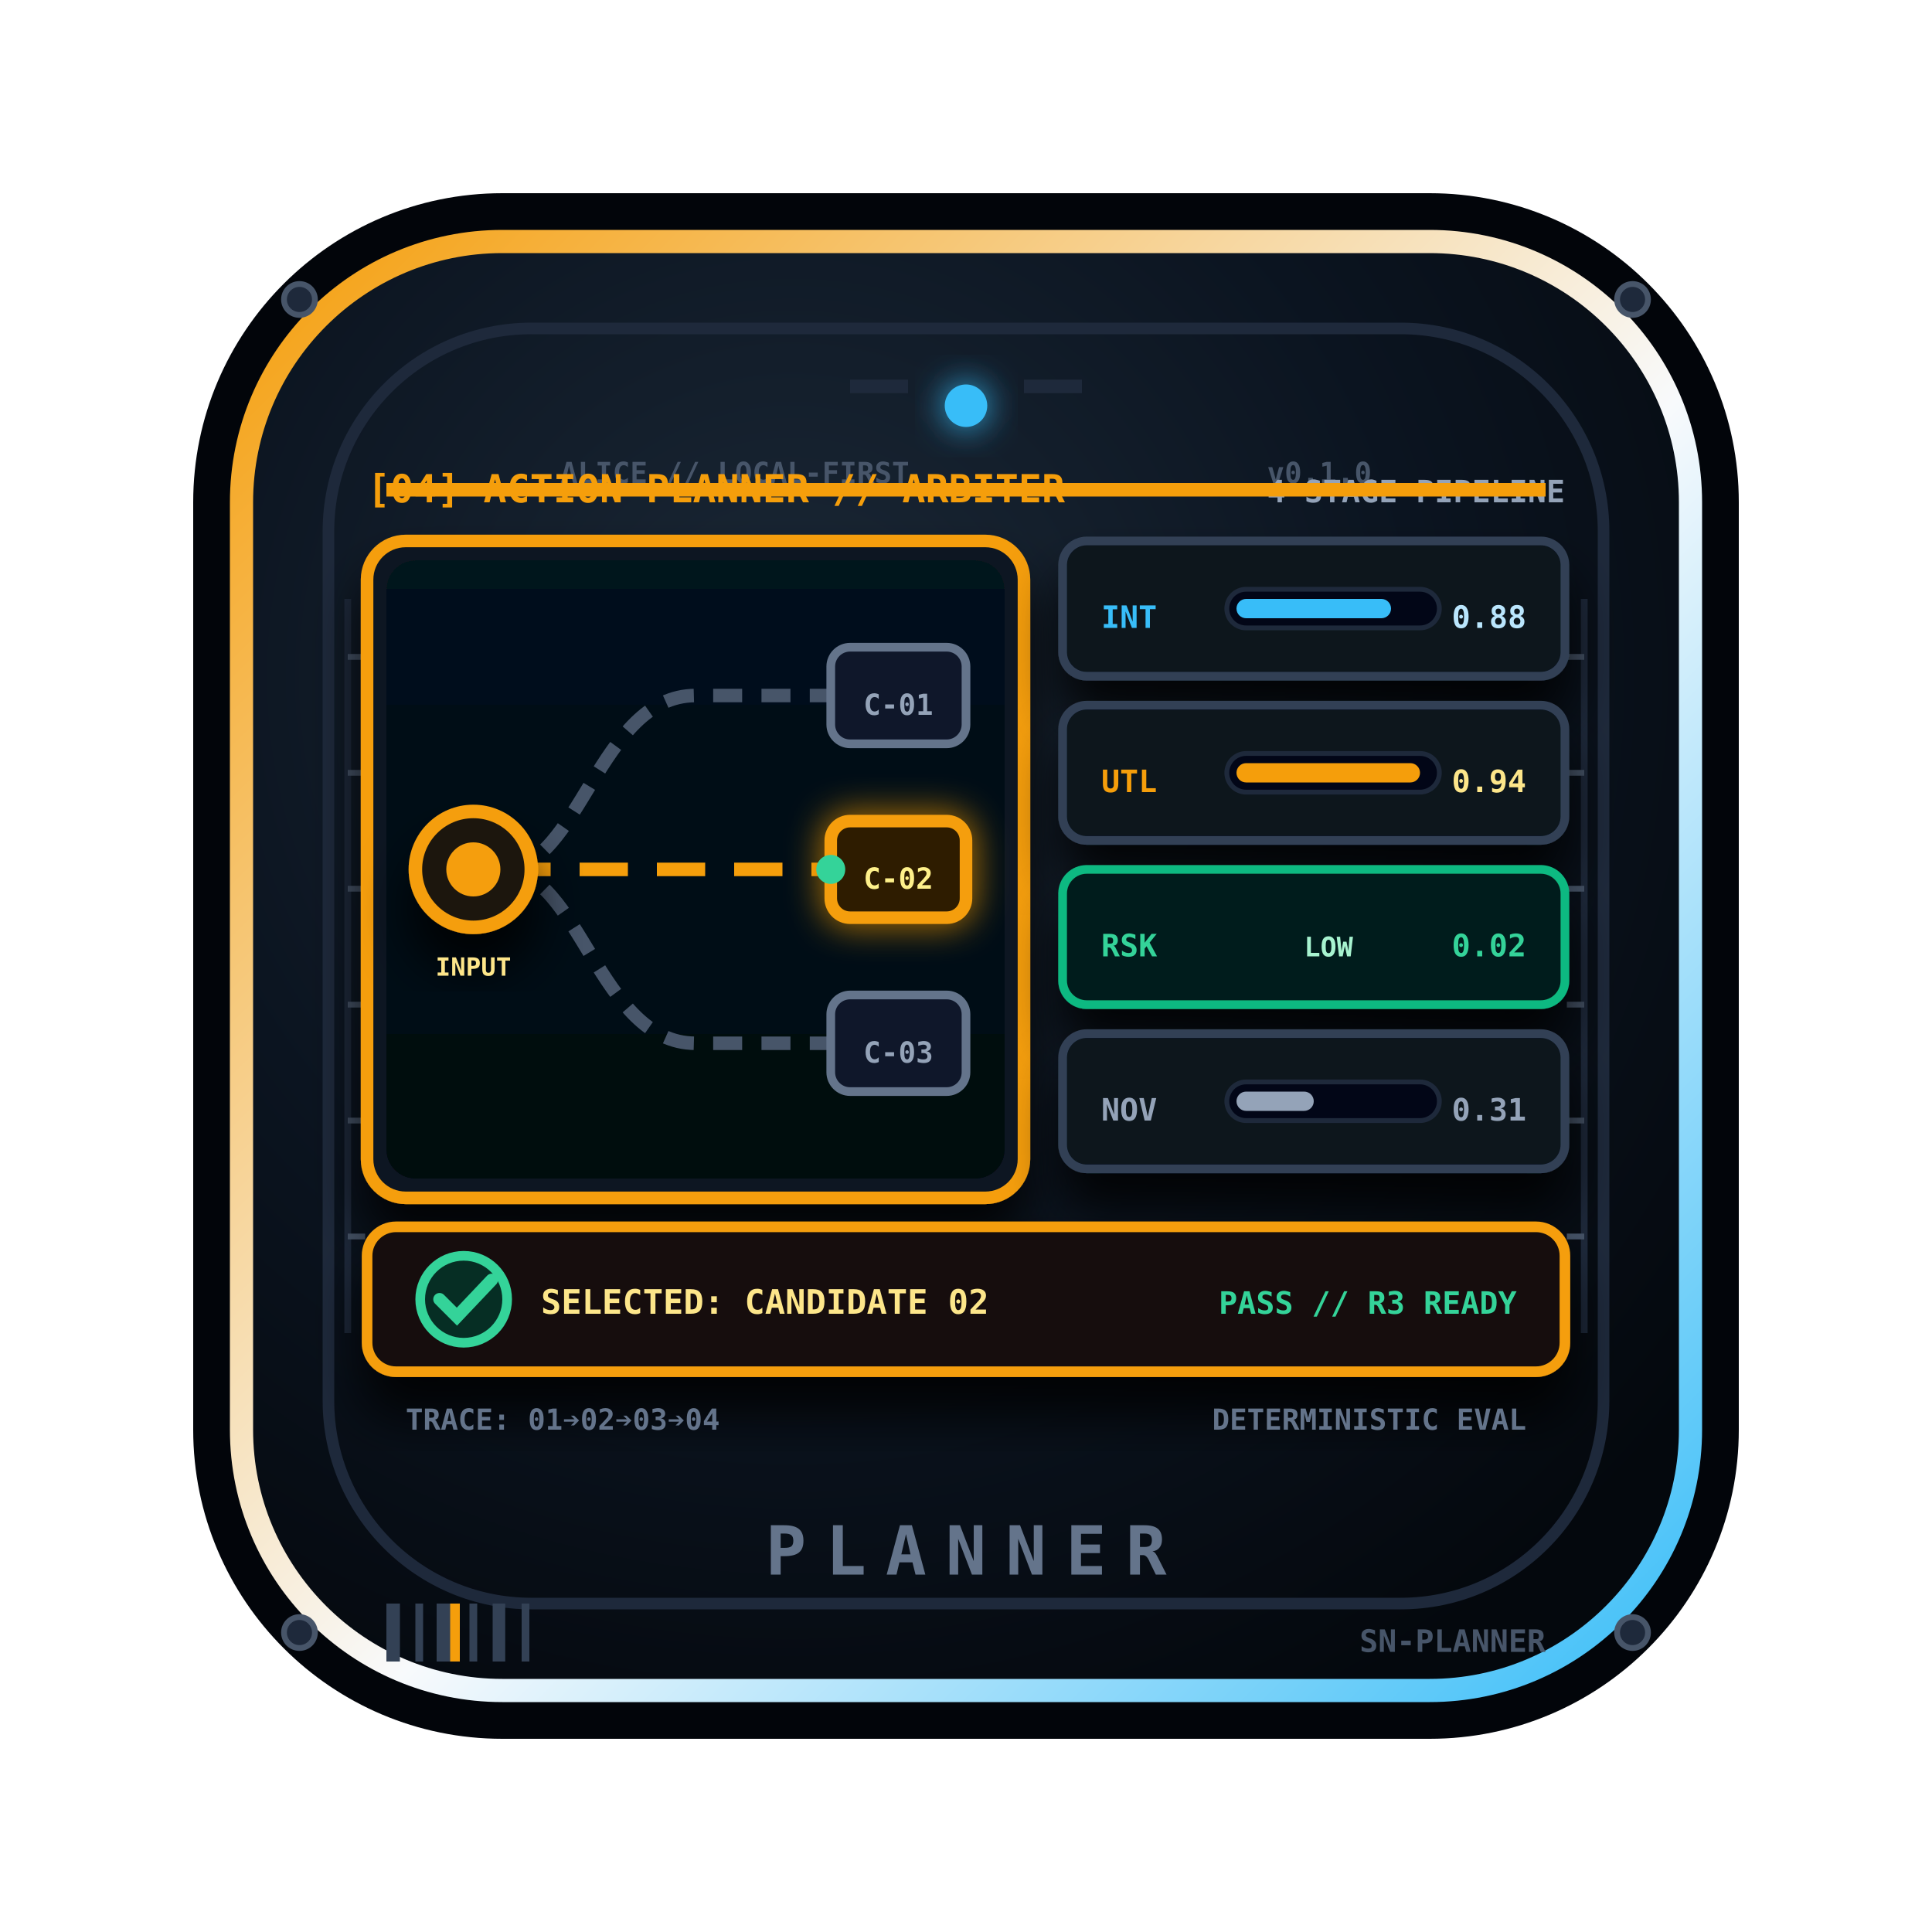
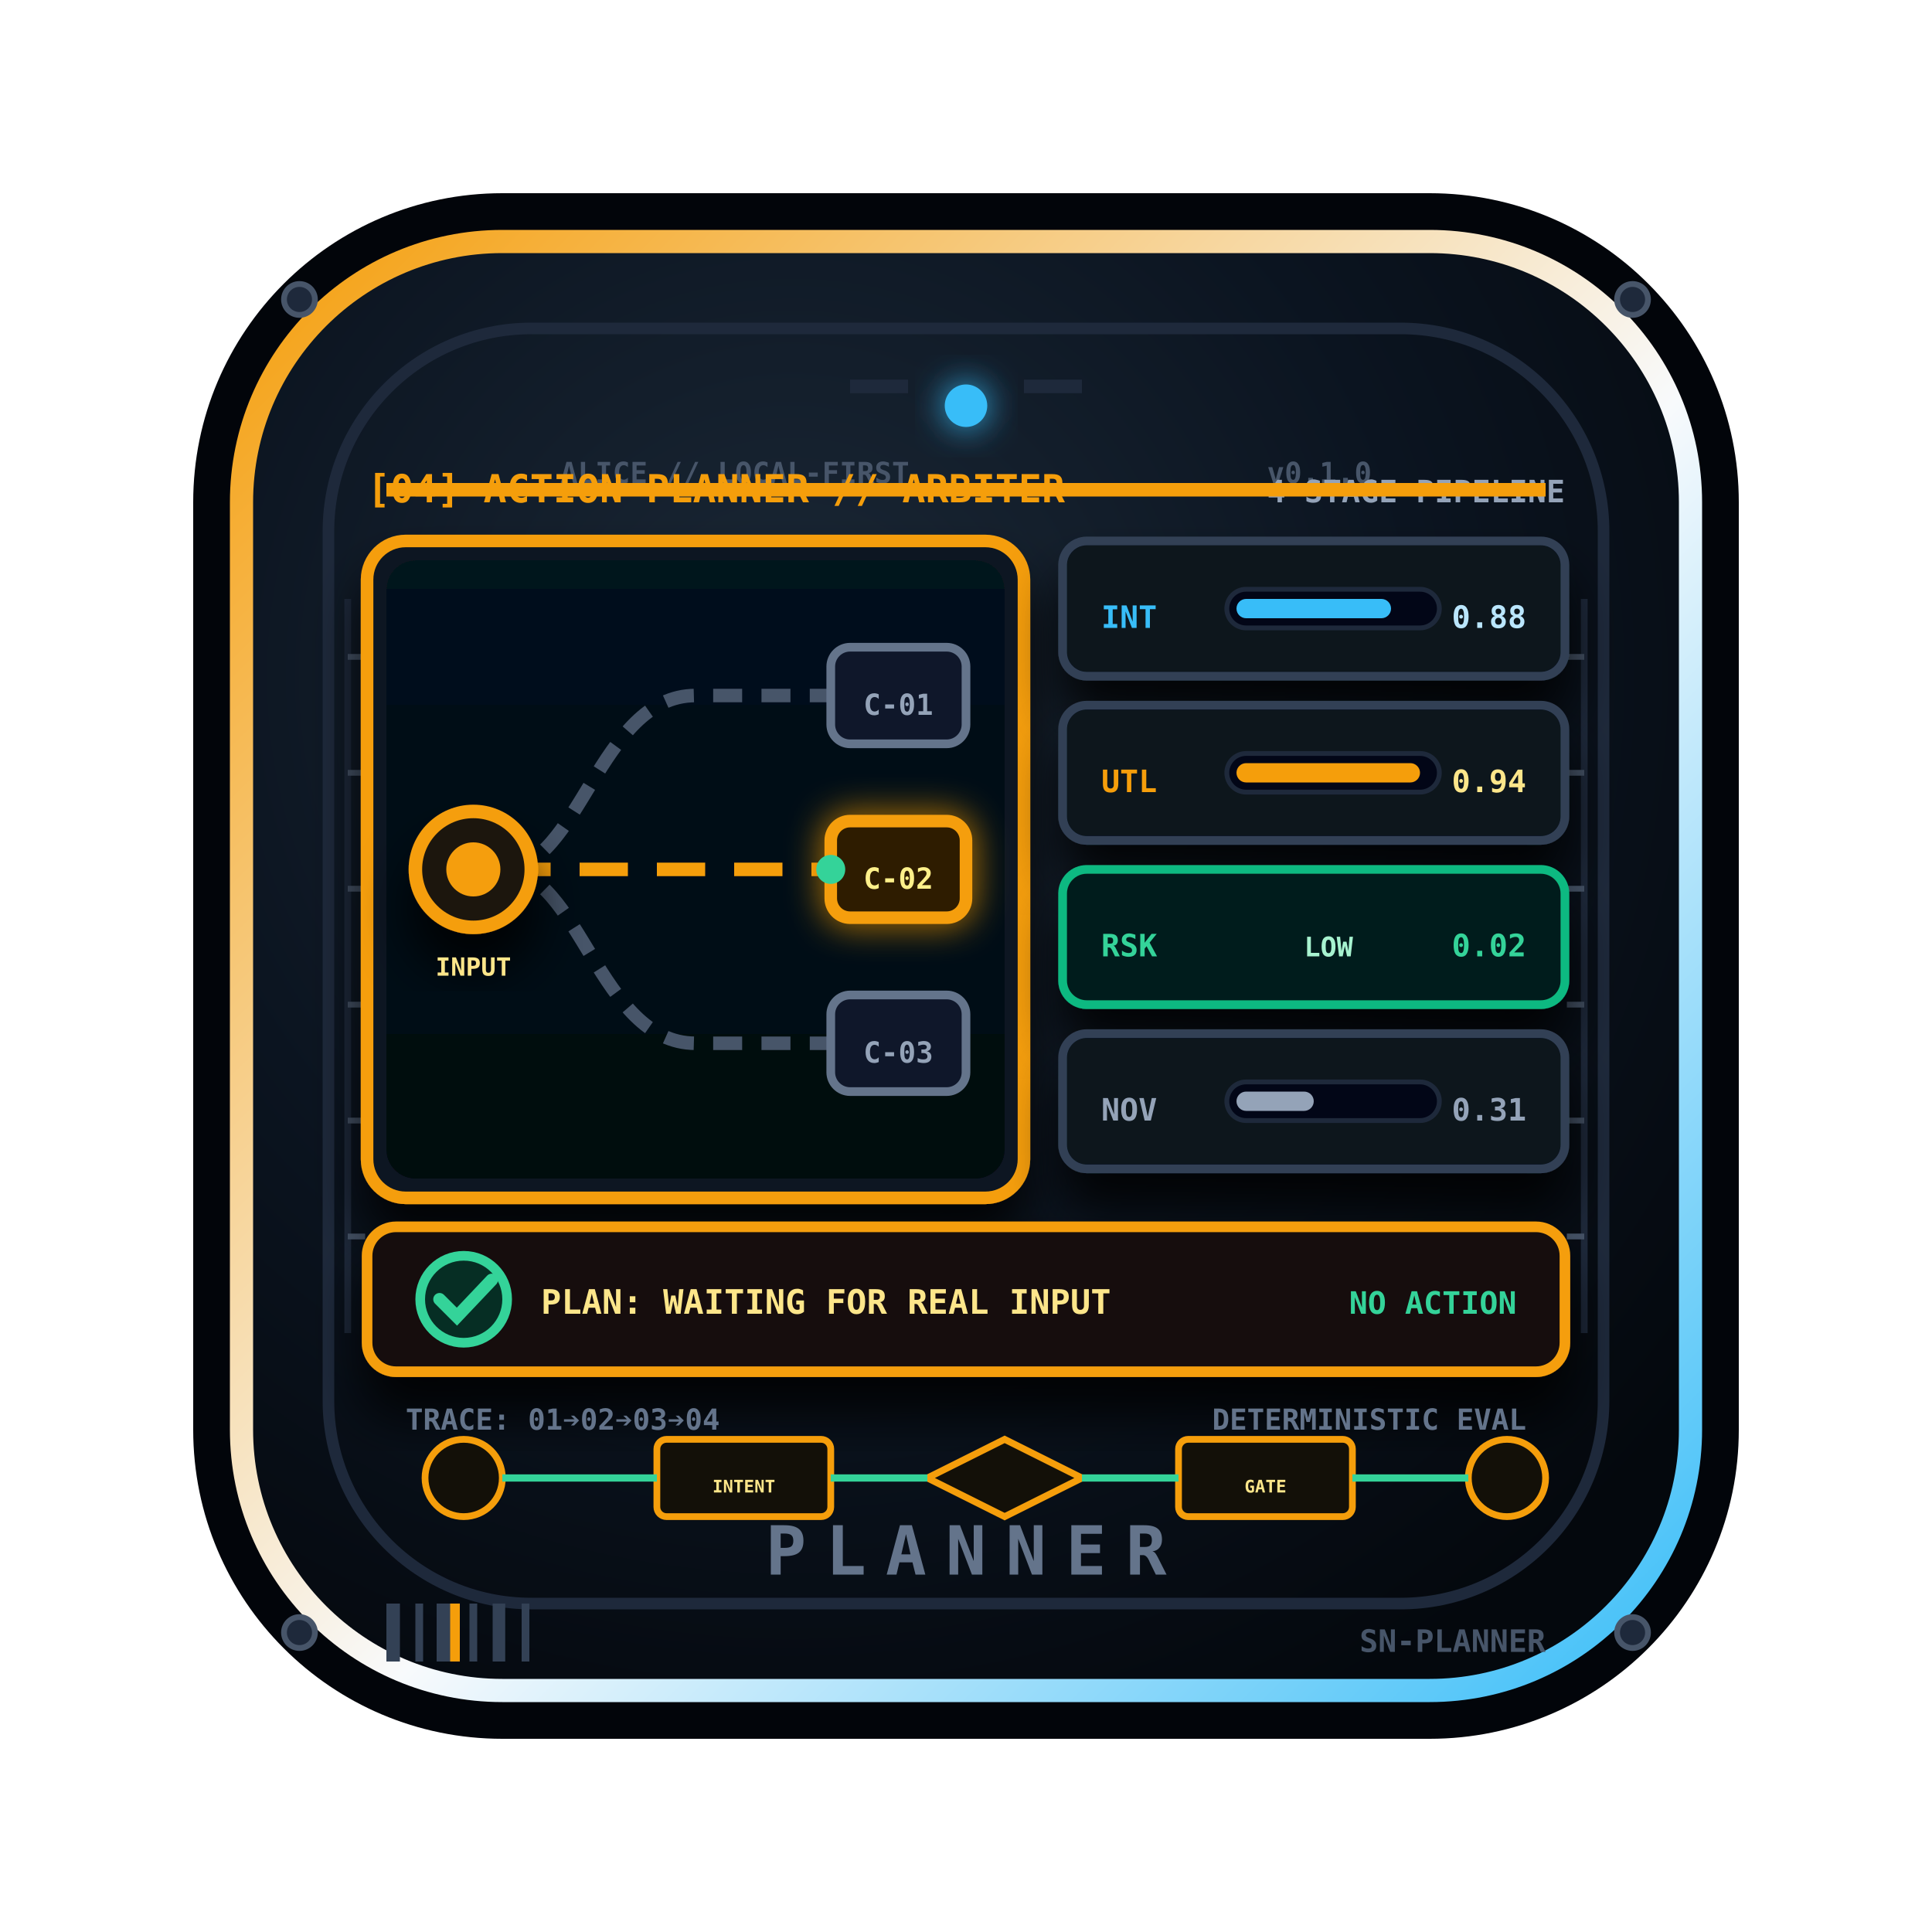
<svg xmlns="http://www.w3.org/2000/svg" viewBox="0 0 200 200" role="img" aria-label="Planificador de acciones">
  <style>
    .planner-dash{animation:plannerDash 2.8s linear infinite}.planner-blink{animation:plannerBlink 1.6s steps(2,end) infinite}.planner-blink2{animation:plannerBlink 2.3s steps(2,end) .5s infinite}.planner-scan{animation:plannerScan 4.2s ease-in-out infinite}.planner-spin{transform-box:fill-box;transform-origin:50% 50%;animation:plannerSpin 16s linear infinite}
    @keyframes plannerDash{to{stroke-dashoffset:-26}}@keyframes plannerBlink{50%{opacity:.25}}
    @keyframes plannerScan{0%,100%{y:50px;opacity:.06}50%{y:140px;opacity:.4}}
    @keyframes plannerSpin{to{transform:rotate(360deg)}}
    @media(prefers-reduced-motion:reduce){.planner-dash,.planner-blink,.planner-blink2,.planner-scan,.planner-spin{animation:none}}
  </style>
  <defs>
    <radialGradient id="planner-plate" cx="38%" cy="30%" r="80%">
      <stop stop-color="#1b2836" />
      <stop offset=".55" stop-color="#0b1420" />
      <stop offset="1" stop-color="#04080d" />
    </radialGradient>
    <linearGradient id="planner-ga" x1="0" y1="0" x2="1" y2="1">
      <stop stop-color="#f59e0b" />
      <stop offset=".55" stop-color="#f8fafc" />
      <stop offset="1" stop-color="#38bdf8" />
    </linearGradient>
    <linearGradient id="planner-gb" x1="0" x2="1">
      <stop stop-color="#38bdf8" />
      <stop offset="1" stop-color="#f59e0b" />
    </linearGradient>
    <linearGradient id="planner-metal" x1="0" y1="0" x2="1" y2="1">
      <stop stop-color="#94a3b8" />
      <stop offset=".35" stop-color="#334155" />
      <stop offset=".7" stop-color="#111827" />
      <stop offset="1" stop-color="#020617" />
    </linearGradient>
    <linearGradient id="planner-screen-bg" x1="0" y1="0" x2="0" y2="1">
      <stop stop-color="#06121d" />
      <stop offset="1" stop-color="#02070e" />
    </linearGradient>
    <radialGradient id="planner-halo">
      <stop stop-color="#fff" />
      <stop offset=".2" stop-color="#f59e0b" />
      <stop offset=".7" stop-color="#38bdf8" />
      <stop offset="1" stop-color="#07111d" />
    </radialGradient>
    <filter id="planner-shadow" x="-45%" y="-45%" width="190%" height="200%">
      <feDropShadow dx="0" dy="4" stdDeviation="2.6" flood-color="#000" flood-opacity=".85" />
    </filter>
    <filter id="planner-glow" x="-70%" y="-70%" width="240%" height="240%">
      <feGaussianBlur stdDeviation="1.8" result="b" />
      <feMerge>
        <feMergeNode in="b" />
        <feMergeNode in="SourceGraphic" />
      </feMerge>
    </filter>
  </defs>
  <rect x="20" y="20" width="160" height="160" rx="32" fill="#02050a" />
  <rect x="25" y="25" width="150" height="150" rx="27" fill="url(#planner-plate)" stroke="url(#planner-ga)" stroke-width="2.4" />
  <rect x="34" y="34" width="132" height="132" rx="21" fill="none" stroke="#1e293b" stroke-width="1.2" />
  <g fill="#1e293b" stroke="#475569" stroke-width=".6">
    <circle cx="31" cy="31" r="1.6" />
    <circle cx="169" cy="31" r="1.6" />
    <circle cx="31" cy="169" r="1.6" />
    <circle cx="169" cy="169" r="1.6" />
  </g>
  <path d="M88 40h6M106 40h6" stroke="#1e293b" stroke-width="1.4" />
  <g font-family="Consolas,monospace" font-weight="900">
    <text x="58" y="50" fill="#475569" font-size="3">ALICE // LOCAL-FIRST</text>
    <text x="142" y="50" fill="#475569" font-size="3" text-anchor="end">v0.1.0</text>
  </g>
  <path d="M36 62v76M164 62v76" stroke="#1e293b" stroke-width=".7" />
  <path d="M36 68h2.5M36 80h1.8M36 92h2.5M36 104h1.8M36 116h2.5M36 128h1.8M164 68h-2.5M164 80h-1.8M164 92h-2.5M164 104h-1.8M164 116h-2.5M164 128h-1.8" stroke="#475569" stroke-width=".6" />
  <circle class="planner-blink" cx="100" cy="42" r="2.2" fill="#38bdf8" filter="url(#planner-glow)" />
  <g font-family="Consolas,monospace" font-weight="900">
    <text x="38" y="52" fill="#f59e0b" font-size="4">[04] ACTION PLANNER // ARBITER</text>
    <text x="162" y="52" fill="#94a3b8" font-size="3.2" text-anchor="end">4-STAGE PIPELINE</text>
  </g>
  <g filter="url(#planner-shadow)">
    <rect x="38" y="56" width="68" height="68" rx="4" fill="#0c1622" stroke="#f59e0b" stroke-width="1.3" />
    <rect x="40" y="58" width="64" height="64" rx="3" fill="url(#planner-screen-bg)" />
  </g>
  <g fill="none" stroke-width="1.4">
    <path d="M52 90c8 0 10-18 20-18h16" stroke="#475569" stroke-dasharray="3 2" />
    <path class="planner-dash" d="M52 90h36" stroke="#f59e0b" stroke-dasharray="5 3" />
    <path d="M52 90c8 0 10 18 20 18h16" stroke="#475569" stroke-dasharray="3 2" />
  </g>
  <g filter="url(#planner-shadow)">
    <circle cx="49" cy="90" r="6" fill="#1e1808" stroke="#f59e0b" stroke-width="1.4" />
    <circle cx="49" cy="90" r="2.8" fill="#f59e0b" class="planner-blink" />
  </g>
  <text x="49" y="101" fill="#fde68a" font-size="2.6" font-family="Consolas,monospace" font-weight="900" text-anchor="middle">INPUT</text>
  <rect x="86" y="67" width="14" height="10" rx="2" fill="#0f172a" stroke="#64748b" stroke-width=".9" />
  <text x="93" y="74" fill="#94a3b8" font-size="3" font-family="Consolas,monospace" font-weight="900" text-anchor="middle">C-01</text>
  <g filter="url(#planner-glow)">
    <rect x="86" y="85" width="14" height="10" rx="2" fill="#2d1c03" stroke="#f59e0b" stroke-width="1.3" />
  </g>
  <text x="93" y="92" fill="#fef08a" font-size="3" font-family="Consolas,monospace" font-weight="900" text-anchor="middle">C-02</text>
  <circle cx="86" cy="90" r="1.5" fill="#34d399" />
  <rect x="86" y="103" width="14" height="10" rx="2" fill="#0f172a" stroke="#64748b" stroke-width=".9" />
  <text x="93" y="110" fill="#94a3b8" font-size="3" font-family="Consolas,monospace" font-weight="900" text-anchor="middle">C-03</text>
  <g font-family="Consolas,monospace" font-weight="900" font-size="3.2">
    <g filter="url(#planner-shadow)">
      <rect x="110" y="56" width="52" height="14" rx="2.5" fill="#07131e" stroke="#334155" stroke-width=".9" />
    </g>
    <text x="114" y="65" fill="#38bdf8">INT</text>
    <rect x="127" y="61" width="22" height="4" rx="2" fill="#020617" stroke="#1e293b" stroke-width=".5" />
    <rect x="128" y="62" width="16" height="2" rx="1" fill="#38bdf8" />
    <text x="158" y="65" fill="#bae6fd" text-anchor="end">0.88</text>
    <g filter="url(#planner-shadow)">
      <rect x="110" y="73" width="52" height="14" rx="2.5" fill="#07131e" stroke="#334155" stroke-width=".9" />
    </g>
    <text x="114" y="82" fill="#f59e0b">UTL</text>
    <rect x="127" y="78" width="22" height="4" rx="2" fill="#020617" stroke="#1e293b" stroke-width=".5" />
    <rect x="128" y="79" width="19" height="2" rx="1" fill="#f59e0b" />
    <text x="158" y="82" fill="#fde68a" text-anchor="end">0.94</text>
    <g filter="url(#planner-shadow)">
      <rect x="110" y="90" width="52" height="14" rx="2.5" fill="#061f1a" stroke="#10b981" stroke-width=".9" />
    </g>
    <text x="114" y="99" fill="#34d399">RSK</text>
    <text x="135" y="99" fill="#a7f3d0" font-size="2.8">LOW</text>
    <text x="158" y="99" fill="#34d399" text-anchor="end">0.02</text>
    <g filter="url(#planner-shadow)">
      <rect x="110" y="107" width="52" height="14" rx="2.5" fill="#07131e" stroke="#334155" stroke-width=".9" />
    </g>
    <text x="114" y="116" fill="#94a3b8">NOV</text>
    <rect x="127" y="112" width="22" height="4" rx="2" fill="#020617" stroke="#1e293b" stroke-width=".5" />
    <rect x="128" y="113" width="8" height="2" rx="1" fill="#94a3b8" />
    <text x="158" y="116" fill="#94a3b8" text-anchor="end">0.31</text>
  </g>
  <g filter="url(#planner-shadow)">
    <rect x="38" y="127" width="124" height="15" rx="3" fill="#131008" stroke="#f59e0b" stroke-width="1.1" />
  </g>
  <circle cx="48" cy="134.5" r="4.5" fill="#062e24" stroke="#34d399" stroke-width="1" />
  <path d="m45.5 134.5 1.8 1.8 3.6-3.8" fill="none" stroke="#34d399" stroke-width="1.3" stroke-linecap="round" />
  <g font-family="Consolas,monospace" font-weight="900">
-     <text x="56" y="136" fill="#fde68a" font-size="3.5">SELECTED: CANDIDATE 02</text>
-     <text x="157" y="136" fill="#34d399" font-size="3.2" text-anchor="end">PASS // R3 READY</text>
+     <text x="56" y="136" fill="#fde68a" font-size="3.5">PLAN: WAITING FOR REAL INPUT</text>
+     <text x="157" y="136" fill="#34d399" font-size="3.2" text-anchor="end">NO ACTION</text>
    <text x="42" y="148" fill="#64748b" font-size="3">TRACE: 01➔02➔03➔04</text>
    <text x="158" y="148" fill="#64748b" font-size="3" text-anchor="end">DETERMINISTIC EVAL</text>
+   </g>
+   <g aria-label="Puertas del planificador" font-family="Consolas,monospace" font-weight="900">
+     <g fill="#131008" stroke="#f59e0b" stroke-width=".7">
+       <circle cx="48" cy="153" r="4" />
+       <rect x="68" y="149" width="18" height="8" rx="1" />
+       <polygon points="104,149 112,153 104,157 96,153" />
+       <rect x="122" y="149" width="18" height="8" rx="1" />
+       <circle cx="156" cy="153" r="4" />
+     </g>
+     <path d="M52 153h16m18 0h10m16 0h10m18 0h12" stroke="#34d399" stroke-width=".75" />
+     <text x="77" y="154.5" fill="#fde68a" font-size="1.8" text-anchor="middle">INTENT</text>
+     <text x="131" y="154.5" fill="#fde68a" font-size="1.8" text-anchor="middle">GATE</text>
  </g>
  <rect class="planner-scan" x="40" y="50" width="120" height="1.4" fill="#f59e0b" />
  <g fill="#334155">
    <rect x="40" y="166" width="1.4" height="6" />
    <rect x="43" y="166" width=".8" height="6" />
    <rect x="45.2" y="166" width="1.8" height="6" />
    <rect x="48.6" y="166" width=".8" height="6" />
    <rect x="51" y="166" width="1.3" height="6" />
    <rect x="54" y="166" width=".8" height="6" />
  </g>
  <rect x="46.6" y="166" width="1" height="6" fill="#f59e0b" />
  <g font-family="Consolas,monospace" font-weight="900">
    <text x="160" y="171" fill="#475569" font-size="3.2" text-anchor="end">SN-PLANNER</text>
  </g>
  <g font-family="Consolas,monospace" font-weight="900">
    <text x="100" y="163" fill="#64748b" font-size="7" text-anchor="middle" letter-spacing="2">PLANNER</text>
  </g>
</svg>
